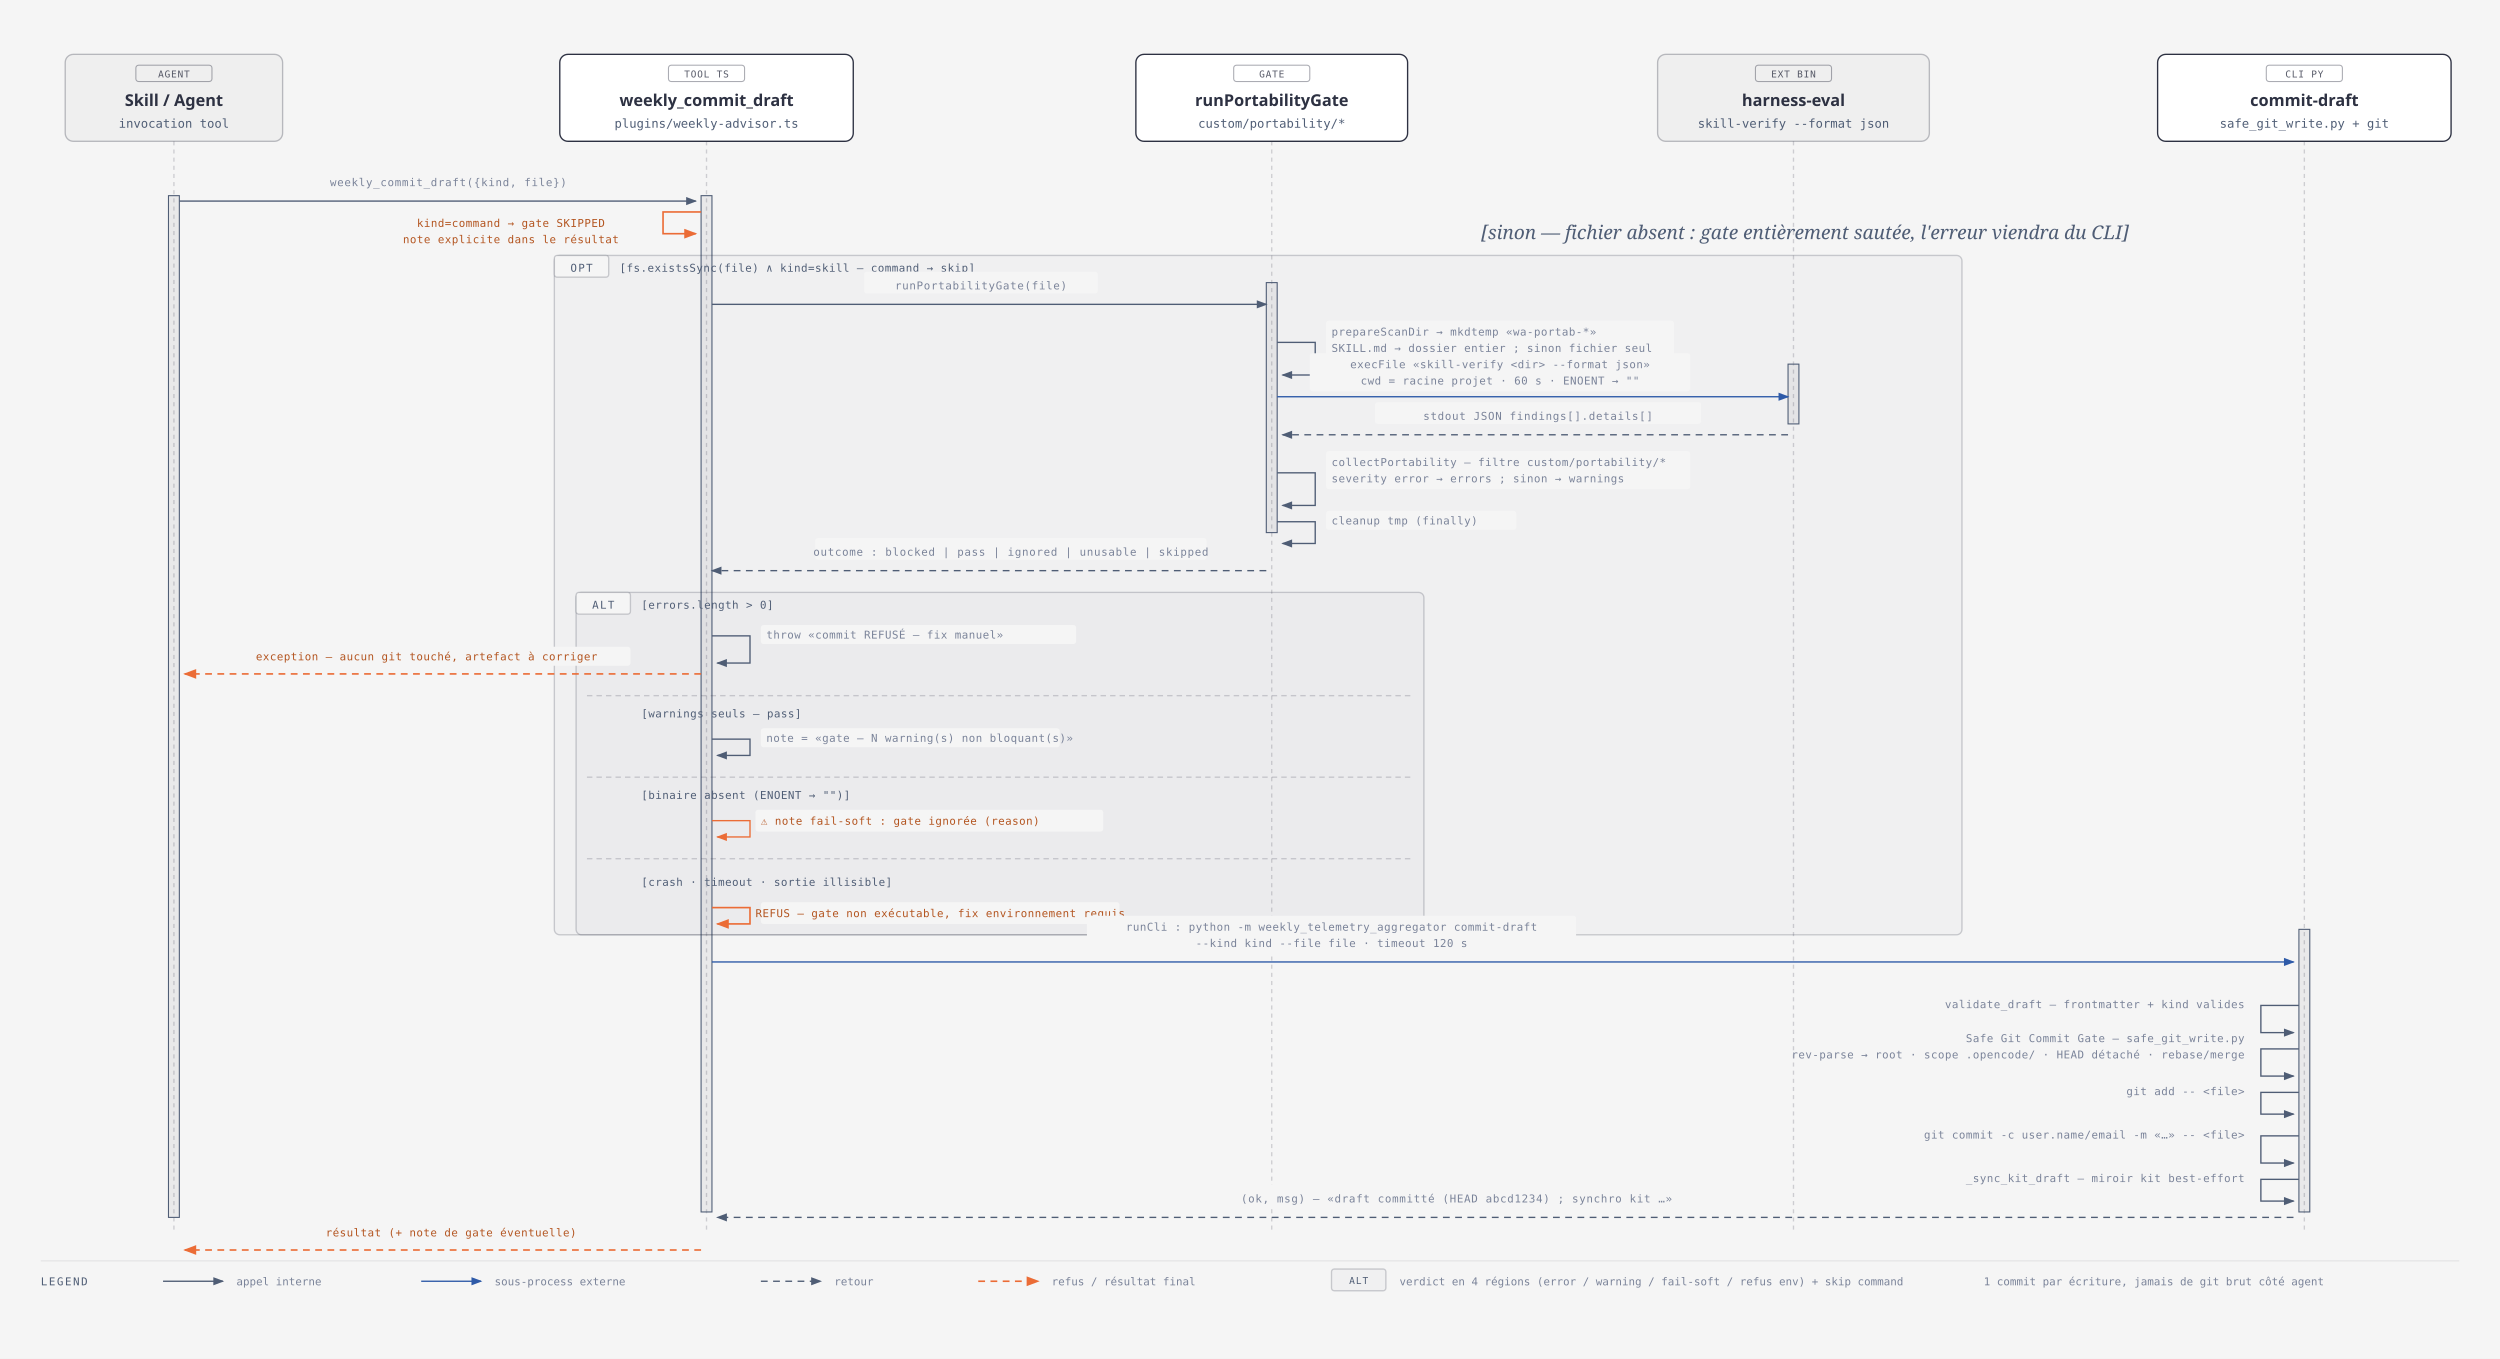
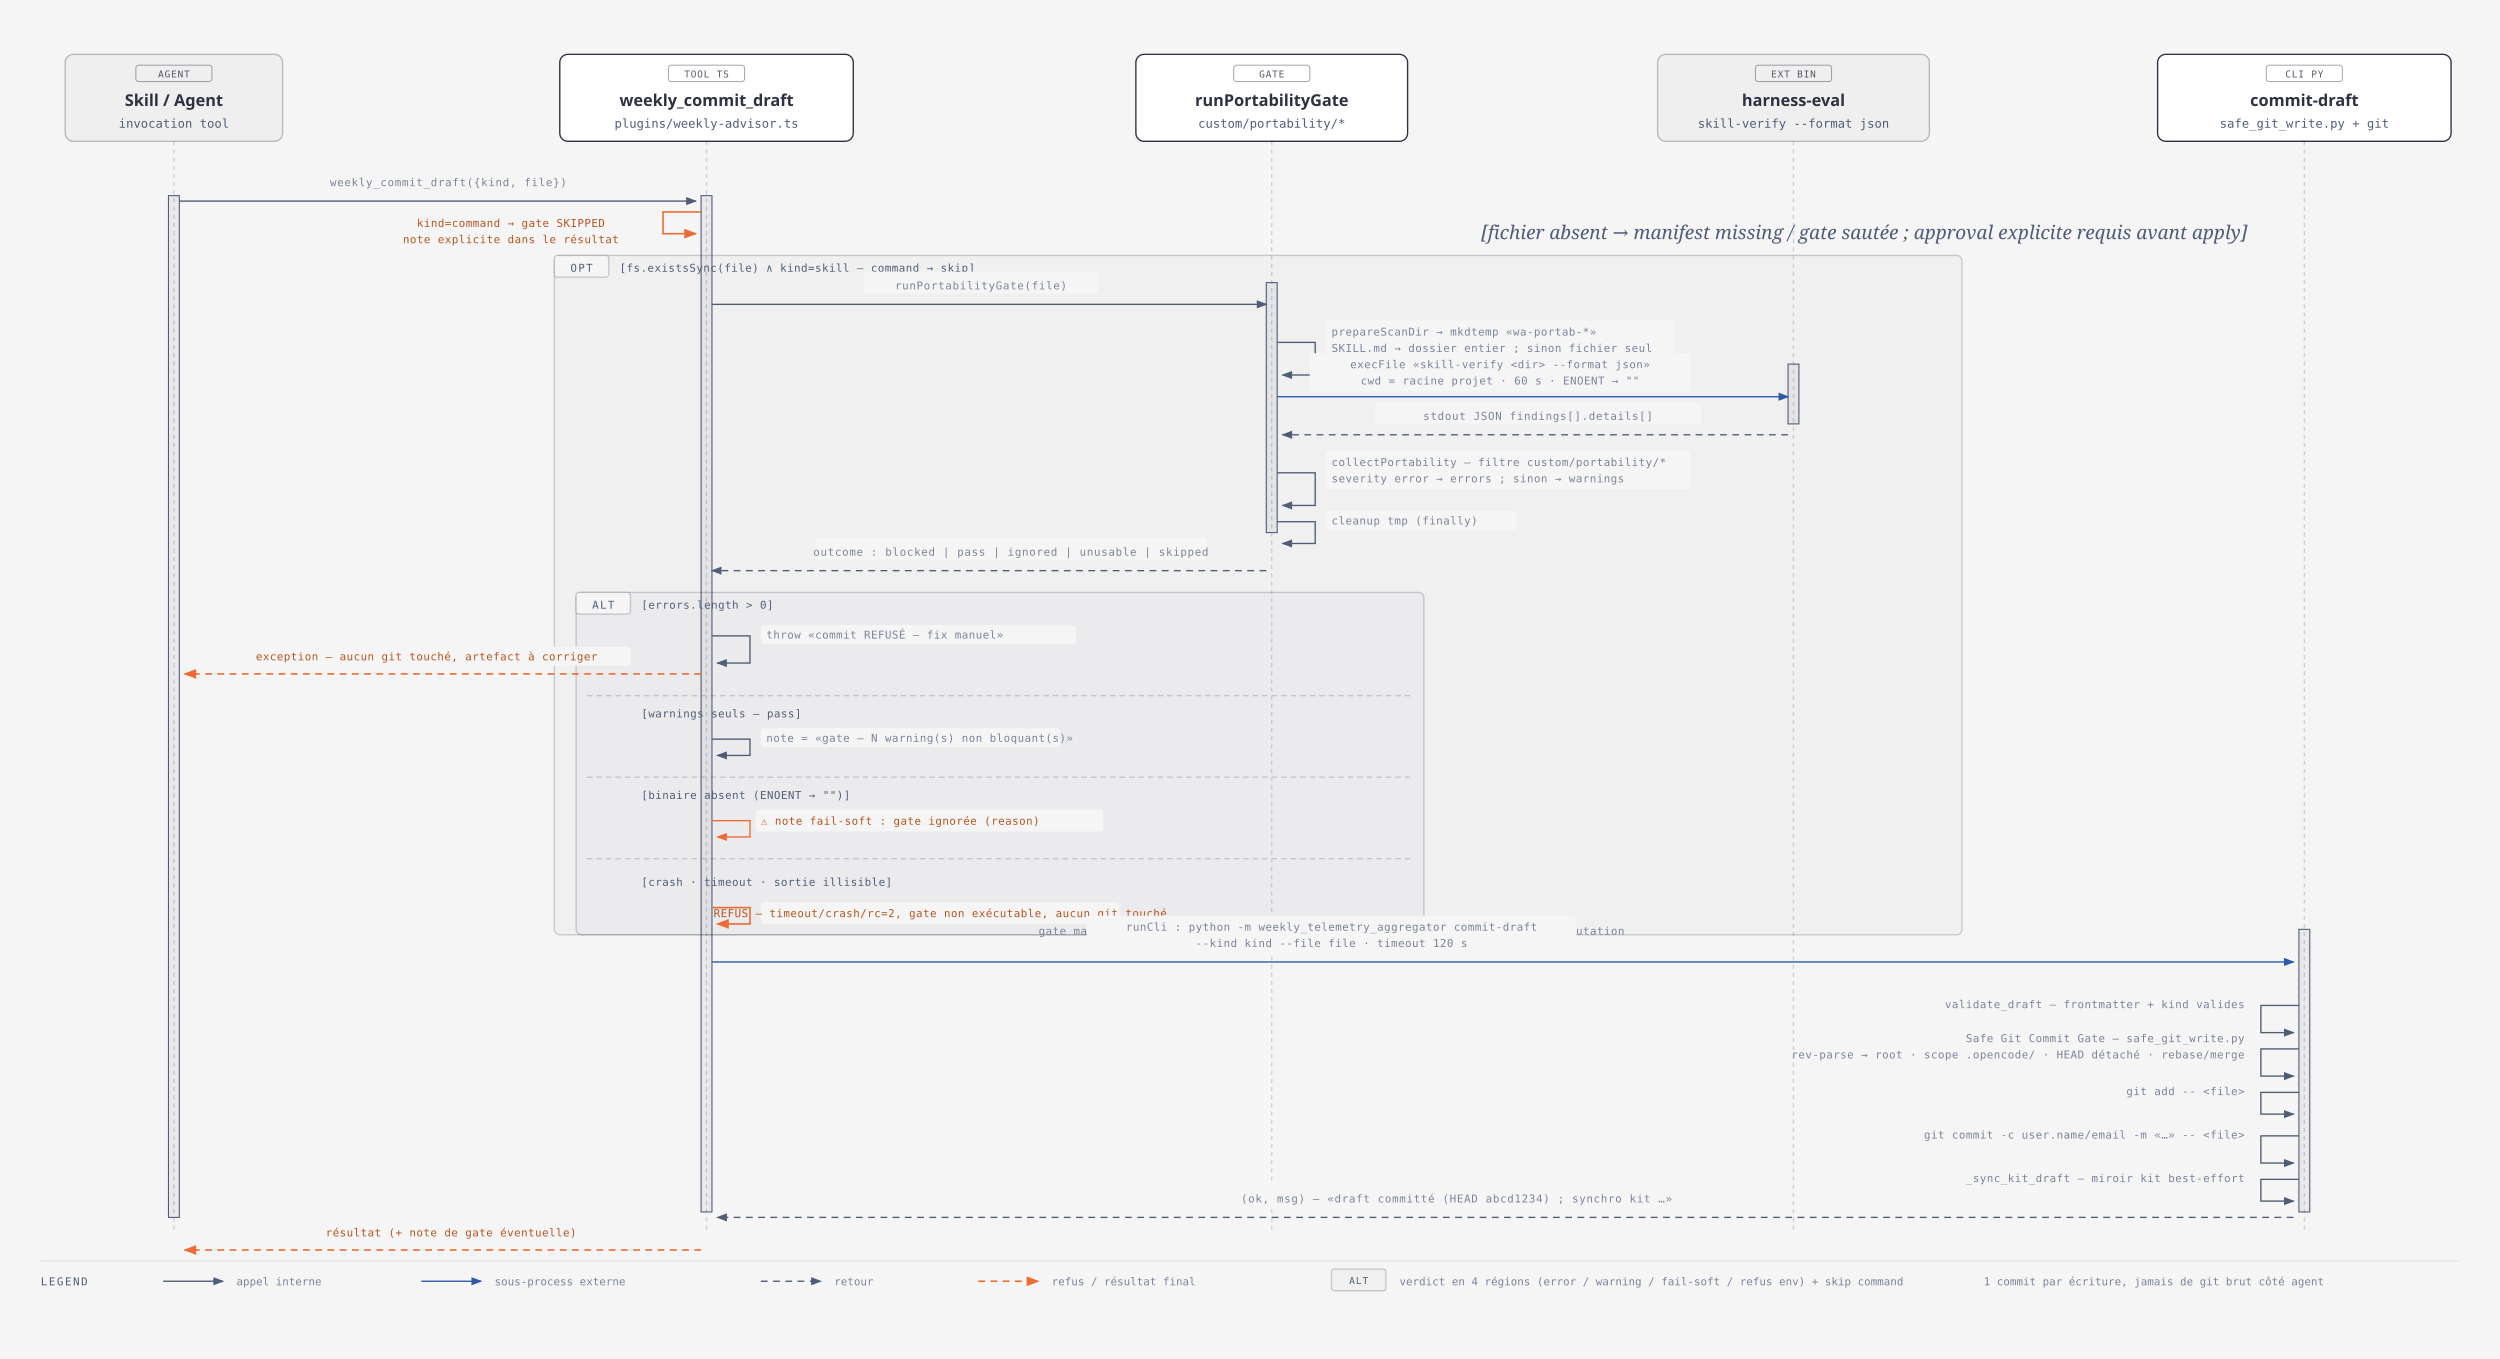
<svg xmlns="http://www.w3.org/2000/svg" viewBox="0 0 1840 1000" role="img" aria-labelledby="seq-wk-cd-title seq-wk-cd-desc">
  <defs>
    <marker id="swc-a" markerWidth="8" markerHeight="6" refX="7" refY="3" orient="auto">
      <polygon points="0 0,8 3,0 6" fill="#4f5d75" />
    </marker>
    <marker id="swc-ac" markerWidth="8" markerHeight="6" refX="7" refY="3" orient="auto">
      <polygon points="0 0,8 3,0 6" fill="#eb6c36" />
    </marker>
    <marker id="swc-al" markerWidth="8" markerHeight="6" refX="7" refY="3" orient="auto">
      <polygon points="0 0,8 3,0 6" fill="#2e5aa8" />
    </marker>
  </defs>
  <rect width="100%" height="100%" fill="#f5f5f5" />
  <line x1="128" y1="104" x2="128" y2="908" stroke="rgba(45,49,66,0.20)" stroke-width="1" stroke-dasharray="3,3" />
  <line x1="520" y1="104" x2="520" y2="908" stroke="rgba(45,49,66,0.20)" stroke-width="1" stroke-dasharray="3,3" />
  <line x1="936" y1="104" x2="936" y2="908" stroke="rgba(45,49,66,0.20)" stroke-width="1" stroke-dasharray="3,3" />
  <line x1="1320" y1="104" x2="1320" y2="908" stroke="rgba(45,49,66,0.20)" stroke-width="1" stroke-dasharray="3,3" />
  <line x1="1696" y1="104" x2="1696" y2="908" stroke="rgba(45,49,66,0.20)" stroke-width="1" stroke-dasharray="3,3" />
  <rect x="48" y="40" width="160" height="64" rx="6" fill="rgba(45,49,66,0.03)" stroke="rgba(45,49,66,0.30)" stroke-width="1" />
  <rect x="100" y="48" width="56" height="12" rx="2" fill="transparent" stroke="rgba(45,49,66,0.40)" stroke-width="0.8" />
  <text x="128" y="57" fill="rgba(45,49,66,0.80)" font-size="7" font-family="'Geist Mono',monospace" text-anchor="middle" letter-spacing="0.08em">AGENT</text>
  <text x="128" y="78" fill="#2d3142" font-size="12" font-weight="600" font-family="'Geist',sans-serif" text-anchor="middle">Skill / Agent</text>
  <text x="128" y="94" fill="#4f5d75" font-size="9" font-family="'Geist Mono',monospace" text-anchor="middle">invocation tool</text>
  <rect x="412" y="40" width="216" height="64" rx="6" fill="#ffffff" stroke="#2d3142" stroke-width="1" />
  <rect x="492" y="48" width="56" height="12" rx="2" fill="transparent" stroke="rgba(45,49,66,0.40)" stroke-width="0.8" />
  <text x="520" y="57" fill="rgba(45,49,66,0.80)" font-size="7" font-family="'Geist Mono',monospace" text-anchor="middle" letter-spacing="0.08em">TOOL TS</text>
  <text x="520" y="78" fill="#2d3142" font-size="12" font-weight="600" font-family="'Geist',sans-serif" text-anchor="middle">weekly_commit_draft</text>
  <text x="520" y="94" fill="#4f5d75" font-size="9" font-family="'Geist Mono',monospace" text-anchor="middle">plugins/weekly-advisor.ts</text>
  <rect x="836" y="40" width="200" height="64" rx="6" fill="#ffffff" stroke="#2d3142" stroke-width="1" />
  <rect x="908" y="48" width="56" height="12" rx="2" fill="transparent" stroke="rgba(45,49,66,0.40)" stroke-width="0.8" />
  <text x="936" y="57" fill="rgba(45,49,66,0.80)" font-size="7" font-family="'Geist Mono',monospace" text-anchor="middle" letter-spacing="0.08em">GATE</text>
  <text x="936" y="78" fill="#2d3142" font-size="12" font-weight="600" font-family="'Geist',sans-serif" text-anchor="middle">runPortabilityGate</text>
  <text x="936" y="94" fill="#4f5d75" font-size="9" font-family="'Geist Mono',monospace" text-anchor="middle">custom/portability/*</text>
  <rect x="1220" y="40" width="200" height="64" rx="6" fill="rgba(45,49,66,0.03)" stroke="rgba(45,49,66,0.30)" stroke-width="1" />
  <rect x="1292" y="48" width="56" height="12" rx="2" fill="transparent" stroke="rgba(45,49,66,0.40)" stroke-width="0.8" />
  <text x="1320" y="57" fill="rgba(45,49,66,0.80)" font-size="7" font-family="'Geist Mono',monospace" text-anchor="middle" letter-spacing="0.08em">EXT BIN</text>
  <text x="1320" y="78" fill="#2d3142" font-size="12" font-weight="600" font-family="'Geist',sans-serif" text-anchor="middle">harness-eval</text>
  <text x="1320" y="94" fill="#4f5d75" font-size="9" font-family="'Geist Mono',monospace" text-anchor="middle">skill-verify --format json</text>
  <rect x="1588" y="40" width="216" height="64" rx="6" fill="#ffffff" stroke="#2d3142" stroke-width="1" />
  <rect x="1668" y="48" width="56" height="12" rx="2" fill="transparent" stroke="rgba(45,49,66,0.40)" stroke-width="0.8" />
  <text x="1696" y="57" fill="rgba(45,49,66,0.80)" font-size="7" font-family="'Geist Mono',monospace" text-anchor="middle" letter-spacing="0.08em">CLI PY</text>
  <text x="1696" y="78" fill="#2d3142" font-size="12" font-weight="600" font-family="'Geist',sans-serif" text-anchor="middle">commit-draft</text>
  <text x="1696" y="94" fill="#4f5d75" font-size="9" font-family="'Geist Mono',monospace" text-anchor="middle">safe_git_write.py + git</text>
  <rect x="124" y="144" width="8" height="752" fill="rgba(45,49,66,0.06)" stroke="#4f5d75" stroke-width="0.8" />
  <rect x="516" y="144" width="8" height="748" fill="rgba(45,49,66,0.06)" stroke="#4f5d75" stroke-width="0.8" />
  <rect x="932" y="208" width="8" height="184" fill="rgba(45,49,66,0.06)" stroke="#4f5d75" stroke-width="0.8" />
  <rect x="1316" y="268" width="8" height="44" fill="rgba(45,49,66,0.06)" stroke="#4f5d75" stroke-width="0.8" />
  <rect x="1692" y="684" width="8" height="208" fill="rgba(45,49,66,0.06)" stroke="#4f5d75" stroke-width="0.8" />
  <line x1="132" y1="148" x2="512" y2="148" stroke="#4f5d75" stroke-width="1" marker-end="url(#swc-a)" />
  <rect x="216" y="124" width="228" height="16" rx="2" fill="#f5f5f5" />
  <text x="330" y="137" fill="#7a8399" font-size="8" font-family="'Geist Mono',monospace" text-anchor="middle" letter-spacing="0.06em">weekly_commit_draft({kind, file})</text>
-   <text x="1090" y="176" fill="#4f5d75" font-size="14" font-style="italic" font-family="'Instrument Serif',serif">[sinon — fichier absent : gate entièrement sautée, l'erreur viendra du CLI]</text>
+   <text x="1090" y="176" fill="#4f5d75" font-size="14" font-style="italic" font-family="'Instrument Serif',serif">[fichier absent → manifest missing / gate sautée ; approval explicite requis avant apply]</text>
  <path d="M 516 156 h -28 v 16 h 24" fill="none" stroke="#eb6c36" stroke-width="1.2" marker-end="url(#swc-ac)" />
  <rect x="276" y="156" width="200" height="24" rx="2" fill="#f5f5f5" />
  <text x="376" y="167" fill="#b3541f" font-size="8" font-family="'Geist Mono',monospace" text-anchor="middle" letter-spacing="0.04em">kind=command → gate SKIPPED</text>
  <text x="376" y="179" fill="#b3541f" font-size="8" font-family="'Geist Mono',monospace" text-anchor="middle" letter-spacing="0.04em">note explicite dans le résultat</text>
  <rect x="408" y="188" width="1036" height="500" rx="4" fill="rgba(45,49,66,0.02)" stroke="rgba(45,49,66,0.22)" stroke-width="1" />
  <rect x="408" y="188" width="40" height="16" rx="2" fill="#f5f5f5" stroke="rgba(45,49,66,0.22)" stroke-width="1" />
  <text x="428" y="200" fill="#4f5d75" font-size="8" font-family="'Geist Mono',monospace" text-anchor="middle" letter-spacing="0.12em">OPT</text>
  <text x="456" y="200" fill="#4f5d75" font-size="8" font-family="'Geist Mono',monospace" letter-spacing="0.04em">[fs.existsSync(file) ∧ kind=skill — command → skip]</text>
  <line x1="524" y1="224" x2="932" y2="224" stroke="#4f5d75" stroke-width="1" marker-end="url(#swc-a)" />
  <rect x="636" y="200" width="172" height="16" rx="2" fill="#f5f5f5" />
  <text x="722" y="213" fill="#7a8399" font-size="8" font-family="'Geist Mono',monospace" text-anchor="middle" letter-spacing="0.06em">runPortabilityGate(file)</text>
  <path d="M 940 252 h 28 v 24 h -24" fill="none" stroke="#4f5d75" stroke-width="1" marker-end="url(#swc-a)" />
  <rect x="976" y="236" width="256" height="28" rx="2" fill="#f5f5f5" />
  <text x="980" y="247" fill="#7a8399" font-size="8" font-family="'Geist Mono',monospace" letter-spacing="0.04em">prepareScanDir → mkdtemp «wa-portab-*»</text>
  <text x="980" y="259" fill="#7a8399" font-size="8" font-family="'Geist Mono',monospace" letter-spacing="0.04em">SKILL.md → dossier entier ; sinon fichier seul</text>
  <line x1="940" y1="292" x2="1316" y2="292" stroke="#2e5aa8" stroke-width="1" marker-end="url(#swc-al)" />
  <rect x="964" y="260" width="280" height="28" rx="2" fill="#f5f5f5" />
  <text x="1104" y="271" fill="#7a8399" font-size="8" font-family="'Geist Mono',monospace" text-anchor="middle" letter-spacing="0.04em">execFile «skill-verify &lt;dir&gt; --format json»</text>
  <text x="1104" y="283" fill="#7a8399" font-size="8" font-family="'Geist Mono',monospace" text-anchor="middle" letter-spacing="0.04em">cwd = racine projet · 60 s · ENOENT → ""</text>
  <line x1="1316" y1="320" x2="944" y2="320" stroke="#4f5d75" stroke-width="1" stroke-dasharray="5,4" marker-end="url(#swc-a)" />
  <rect x="1012" y="296" width="240" height="16" rx="2" fill="#f5f5f5" />
  <text x="1132" y="309" fill="#7a8399" font-size="8" font-family="'Geist Mono',monospace" text-anchor="middle" letter-spacing="0.06em">stdout JSON findings[].details[]</text>
  <path d="M 940 348 h 28 v 24 h -24" fill="none" stroke="#4f5d75" stroke-width="1" marker-end="url(#swc-a)" />
  <rect x="976" y="332" width="268" height="28" rx="2" fill="#f5f5f5" />
  <text x="980" y="343" fill="#7a8399" font-size="8" font-family="'Geist Mono',monospace" letter-spacing="0.04em">collectPortability — filtre custom/portability/*</text>
  <text x="980" y="355" fill="#7a8399" font-size="8" font-family="'Geist Mono',monospace" letter-spacing="0.04em">severity error → errors ; sinon → warnings</text>
  <path d="M 940 384 h 28 v 16 h -24" fill="none" stroke="#4f5d75" stroke-width="1" marker-end="url(#swc-a)" />
  <rect x="976" y="376" width="140" height="14" rx="2" fill="#f5f5f5" />
  <text x="980" y="386" fill="#7a8399" font-size="8" font-family="'Geist Mono',monospace" letter-spacing="0.04em">cleanup tmp (finally)</text>
  <line x1="932" y1="420" x2="524" y2="420" stroke="#4f5d75" stroke-width="1" stroke-dasharray="5,4" marker-end="url(#swc-a)" />
  <rect x="600" y="396" width="288" height="16" rx="2" fill="#f5f5f5" />
  <text x="744" y="409" fill="#7a8399" font-size="8" font-family="'Geist Mono',monospace" text-anchor="middle" letter-spacing="0.06em">outcome : blocked | pass | ignored | unusable | skipped</text>
  <rect x="424" y="436" width="624" height="252" rx="4" fill="rgba(45,49,66,0.02)" stroke="rgba(45,49,66,0.22)" stroke-width="1" />
  <rect x="424" y="436" width="40" height="16" rx="2" fill="#f5f5f5" stroke="rgba(45,49,66,0.22)" stroke-width="1" />
  <text x="444" y="448" fill="#4f5d75" font-size="8" font-family="'Geist Mono',monospace" text-anchor="middle" letter-spacing="0.12em">ALT</text>
  <text x="472" y="448" fill="#4f5d75" font-size="8" font-family="'Geist Mono',monospace" letter-spacing="0.04em">[errors.length &gt; 0]</text>
  <path d="M 524 468 h 28 v 20 h -24" fill="none" stroke="#4f5d75" stroke-width="1" marker-end="url(#swc-a)" />
  <rect x="560" y="460" width="232" height="14" rx="2" fill="#f5f5f5" />
  <text x="564" y="470" fill="#7a8399" font-size="8" font-family="'Geist Mono',monospace" letter-spacing="0.04em">throw «commit REFUSÉ — fix manuel»</text>
  <line x1="516" y1="496" x2="136" y2="496" stroke="#eb6c36" stroke-width="1.2" stroke-dasharray="5,4" marker-end="url(#swc-ac)" />
  <rect x="164" y="476" width="300" height="14" rx="2" fill="#f5f5f5" />
  <text x="314" y="486" fill="#b3541f" font-size="8" font-family="'Geist Mono',monospace" text-anchor="middle" letter-spacing="0.04em">exception — aucun git touché, artefact à corriger</text>
  <line x1="432" y1="512" x2="1040" y2="512" stroke="rgba(45,49,66,0.20)" stroke-width="1" stroke-dasharray="4,3" />
  <text x="472" y="528" fill="#4f5d75" font-size="8" font-family="'Geist Mono',monospace" letter-spacing="0.04em">[warnings seuls — pass]</text>
  <path d="M 524 544 h 28 v 12 h -24" fill="none" stroke="#4f5d75" stroke-width="1" marker-end="url(#swc-a)" />
  <rect x="560" y="536" width="220" height="14" rx="2" fill="#f5f5f5" />
  <text x="564" y="546" fill="#7a8399" font-size="8" font-family="'Geist Mono',monospace" letter-spacing="0.04em">note = «gate — N warning(s) non bloquant(s)»</text>
  <line x1="432" y1="572" x2="1040" y2="572" stroke="rgba(45,49,66,0.20)" stroke-width="1" stroke-dasharray="4,3" />
  <text x="472" y="588" fill="#4f5d75" font-size="8" font-family="'Geist Mono',monospace" letter-spacing="0.04em">[binaire absent (ENOENT → "")]</text>
  <path d="M 524 604 h 28 v 12 h -24" fill="none" stroke="#eb6c36" stroke-width="1" marker-end="url(#swc-ac)" />
  <rect x="556" y="596" width="256" height="16" rx="2" fill="#f5f5f5" />
  <text x="560" y="607" fill="#b3541f" font-size="8" font-family="'Geist Mono',monospace" letter-spacing="0.04em">⚠ note fail-soft : gate ignorée (reason)</text>
  <line x1="432" y1="632" x2="1040" y2="632" stroke="rgba(45,49,66,0.20)" stroke-width="1" stroke-dasharray="4,3" />
  <text x="472" y="652" fill="#4f5d75" font-size="8" font-family="'Geist Mono',monospace" letter-spacing="0.04em">[crash · timeout · sortie illisible]</text>
  <path d="M 524 668 h 28 v 12 h -24" fill="none" stroke="#eb6c36" stroke-width="1.2" marker-end="url(#swc-ac)" />
  <rect x="560" y="664" width="264" height="16" rx="2" fill="#f5f5f5" />
-   <text x="692" y="675" fill="#b3541f" font-size="8" font-family="'Geist Mono',monospace" text-anchor="middle" letter-spacing="0.04em">REFUS — gate non exécutable, fix environnement requis</text>
+   <text x="692" y="675" fill="#b3541f" font-size="8" font-family="'Geist Mono',monospace" text-anchor="middle" letter-spacing="0.04em">REFUS — timeout/crash/rc=2, gate non exécutable, aucun git touché</text>
+   <text x="980" y="688" fill="#7a8399" font-size="8" font-family="'Geist Mono',monospace" text-anchor="middle" letter-spacing="0.04em">gate matrix : missing manifest → degraded · approval → apply · dry-run → no mutation</text>
  <line x1="524" y1="708" x2="1688" y2="708" stroke="#2e5aa8" stroke-width="1" marker-end="url(#swc-al)" />
  <rect x="800" y="674" width="360" height="28" rx="2" fill="#f5f5f5" />
  <text x="980" y="685" fill="#7a8399" font-size="8" font-family="'Geist Mono',monospace" text-anchor="middle" letter-spacing="0.04em">runCli : python -m weekly_telemetry_aggregator commit-draft</text>
  <text x="980" y="697" fill="#7a8399" font-size="8" font-family="'Geist Mono',monospace" text-anchor="middle" letter-spacing="0.04em">--kind kind --file file · timeout 120 s</text>
  <path d="M 1692 740 h -28 v 20 h 24" fill="none" stroke="#4f5d75" stroke-width="1" marker-end="url(#swc-a)" />
  <rect x="1380" y="732" width="276" height="14" rx="2" fill="#f5f5f5" />
  <text x="1652" y="742" fill="#7a8399" font-size="8" font-family="'Geist Mono',monospace" text-anchor="end" letter-spacing="0.04em">validate_draft — frontmatter + kind valides</text>
  <path d="M 1692 772 h -28 v 20 h 24" fill="none" stroke="#4f5d75" stroke-width="1" marker-end="url(#swc-a)" />
  <rect x="1336" y="756" width="320" height="28" rx="2" fill="#f5f5f5" />
  <text x="1652" y="767" fill="#7a8399" font-size="8" font-family="'Geist Mono',monospace" text-anchor="end" letter-spacing="0.04em">Safe Git Commit Gate — safe_git_write.py</text>
  <text x="1652" y="779" fill="#7a8399" font-size="8" font-family="'Geist Mono',monospace" text-anchor="end" letter-spacing="0.04em">rev-parse → root · scope .opencode/ · HEAD détaché · rebase/merge</text>
  <path d="M 1692 804 h -28 v 16 h 24" fill="none" stroke="#4f5d75" stroke-width="1" marker-end="url(#swc-a)" />
  <rect x="1520" y="796" width="136" height="14" rx="2" fill="#f5f5f5" />
  <text x="1652" y="806" fill="#7a8399" font-size="8" font-family="'Geist Mono',monospace" text-anchor="end" letter-spacing="0.04em">git add -- &lt;file&gt;</text>
  <path d="M 1692 836 h -28 v 20 h 24" fill="none" stroke="#4f5d75" stroke-width="1" marker-end="url(#swc-a)" />
  <rect x="1348" y="828" width="308" height="14" rx="2" fill="#f5f5f5" />
  <text x="1652" y="838" fill="#7a8399" font-size="8" font-family="'Geist Mono',monospace" text-anchor="end" letter-spacing="0.04em">git commit -c user.name/email -m «…» -- &lt;file&gt;</text>
  <path d="M 1692 868 h -28 v 16 h 24" fill="none" stroke="#4f5d75" stroke-width="1" marker-end="url(#swc-a)" />
  <rect x="1404" y="860" width="252" height="14" rx="2" fill="#f5f5f5" />
  <text x="1652" y="870" fill="#7a8399" font-size="8" font-family="'Geist Mono',monospace" text-anchor="end" letter-spacing="0.04em">_sync_kit_draft — miroir kit best-effort</text>
  <line x1="1688" y1="896" x2="528" y2="896" stroke="#4f5d75" stroke-width="1" stroke-dasharray="5,4" marker-end="url(#swc-a)" />
  <rect x="872" y="872" width="400" height="16" rx="2" fill="#f5f5f5" />
  <text x="1072" y="885" fill="#7a8399" font-size="8" font-family="'Geist Mono',monospace" text-anchor="middle" letter-spacing="0.06em">(ok, msg) — «draft committé (HEAD abcd1234) ; synchro kit …»</text>
  <line x1="516" y1="920" x2="136" y2="920" stroke="#eb6c36" stroke-width="1.2" stroke-dasharray="5,4" marker-end="url(#swc-ac)" />
  <rect x="212" y="900" width="240" height="14" rx="2" fill="#f5f5f5" />
  <text x="332" y="910" fill="#b3541f" font-size="8" font-family="'Geist Mono',monospace" text-anchor="middle" letter-spacing="0.04em">résultat (+ note de gate éventuelle)</text>
  <line x1="30" y1="928" x2="1810" y2="928" stroke="rgba(45,49,66,0.10)" stroke-width="0.8" />
  <text x="30" y="946" fill="#4f5d75" font-size="8" font-family="'Geist Mono',monospace" letter-spacing="0.14em">LEGEND</text>
  <line x1="120" y1="943" x2="164" y2="943" stroke="#4f5d75" stroke-width="1" marker-end="url(#swc-a)" />
  <text x="174" y="946" fill="#7a8399" font-size="8" font-family="'Geist Mono',monospace">appel interne</text>
  <line x1="310" y1="943" x2="354" y2="943" stroke="#2e5aa8" stroke-width="1" marker-end="url(#swc-al)" />
  <text x="364" y="946" fill="#7a8399" font-size="8" font-family="'Geist Mono',monospace">sous-process externe</text>
  <line x1="560" y1="943" x2="604" y2="943" stroke="#4f5d75" stroke-width="1" stroke-dasharray="5,4" marker-end="url(#swc-a)" />
  <text x="614" y="946" fill="#7a8399" font-size="8" font-family="'Geist Mono',monospace">retour</text>
  <line x1="720" y1="943" x2="764" y2="943" stroke="#eb6c36" stroke-width="1.2" stroke-dasharray="5,4" marker-end="url(#swc-ac)" />
  <text x="774" y="946" fill="#7a8399" font-size="8" font-family="'Geist Mono',monospace">refus / résultat final</text>
  <rect x="980" y="934" width="40" height="16" rx="2" fill="rgba(45,49,66,0.02)" stroke="rgba(45,49,66,0.22)" stroke-width="1" />
  <text x="1000" y="945" fill="#4f5d75" font-size="7" font-family="'Geist Mono',monospace" text-anchor="middle" letter-spacing="0.10em">ALT</text>
  <text x="1030" y="946" fill="#7a8399" font-size="8" font-family="'Geist Mono',monospace">verdict en 4 régions (error / warning / fail-soft / refus env) + skip command</text>
  <text x="1460" y="946" fill="#7a8399" font-size="8" font-family="'Geist Mono',monospace">1 commit par écriture, jamais de git brut côté agent</text>
</svg>
